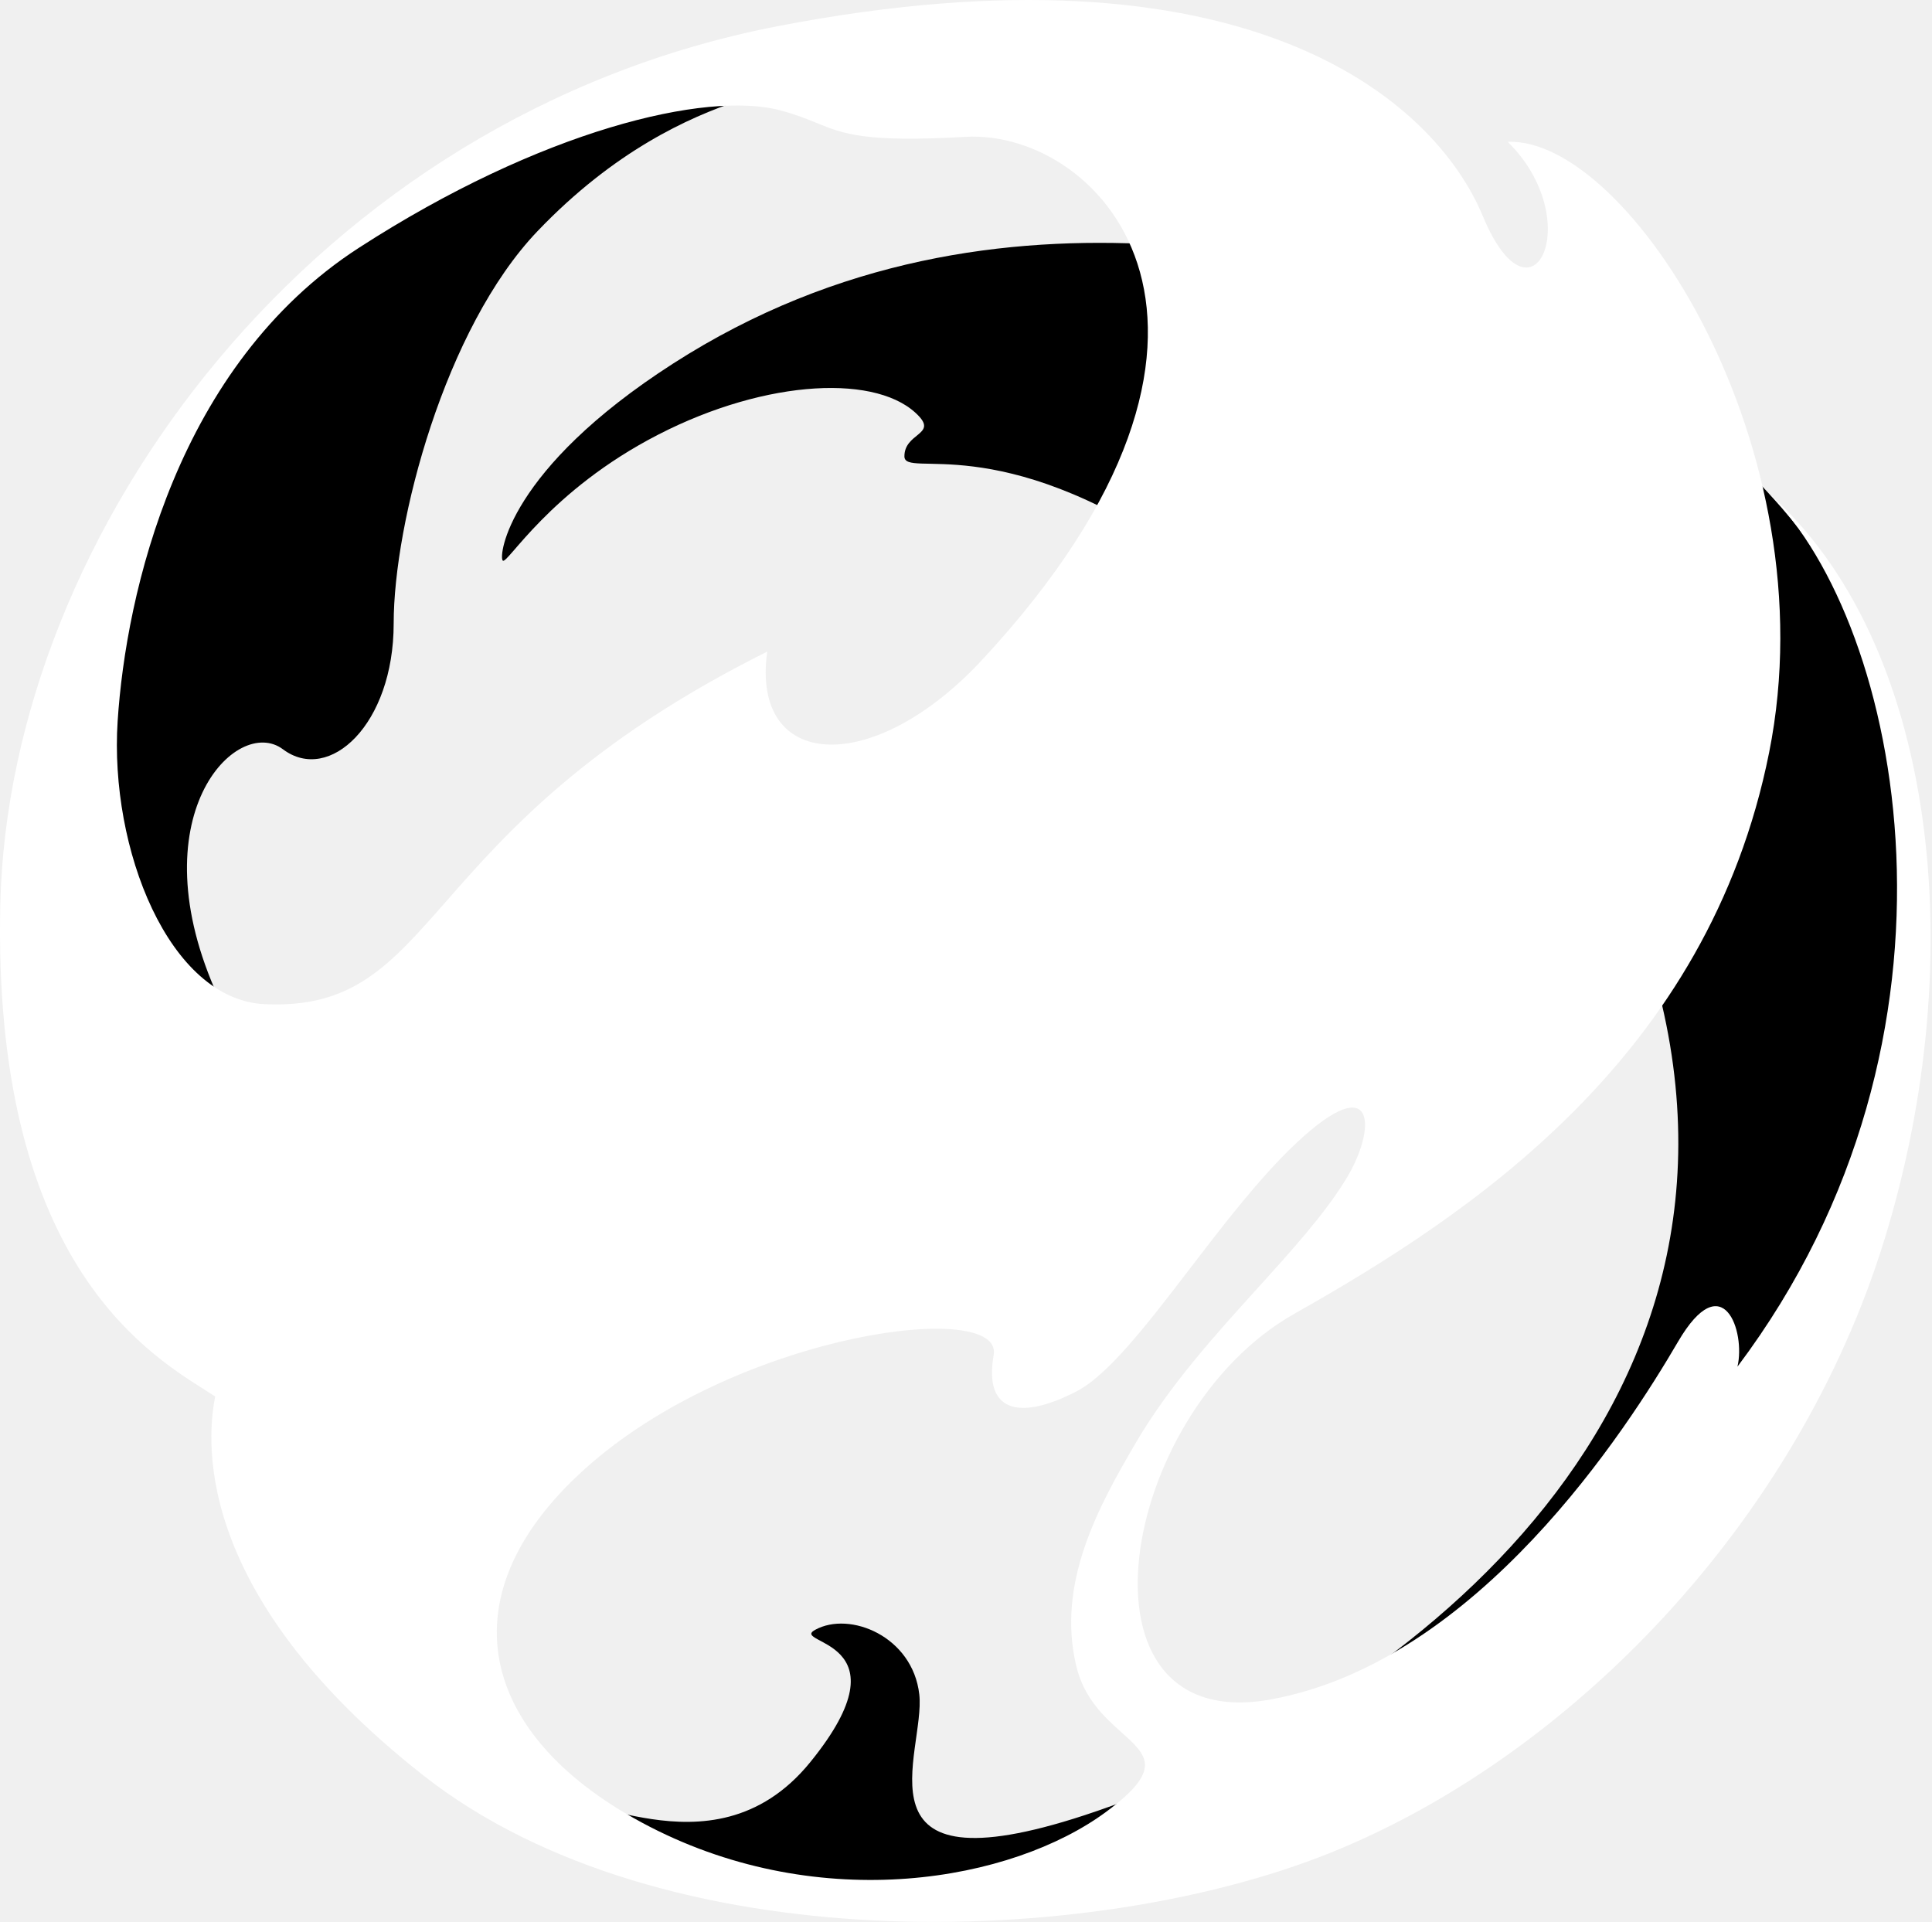
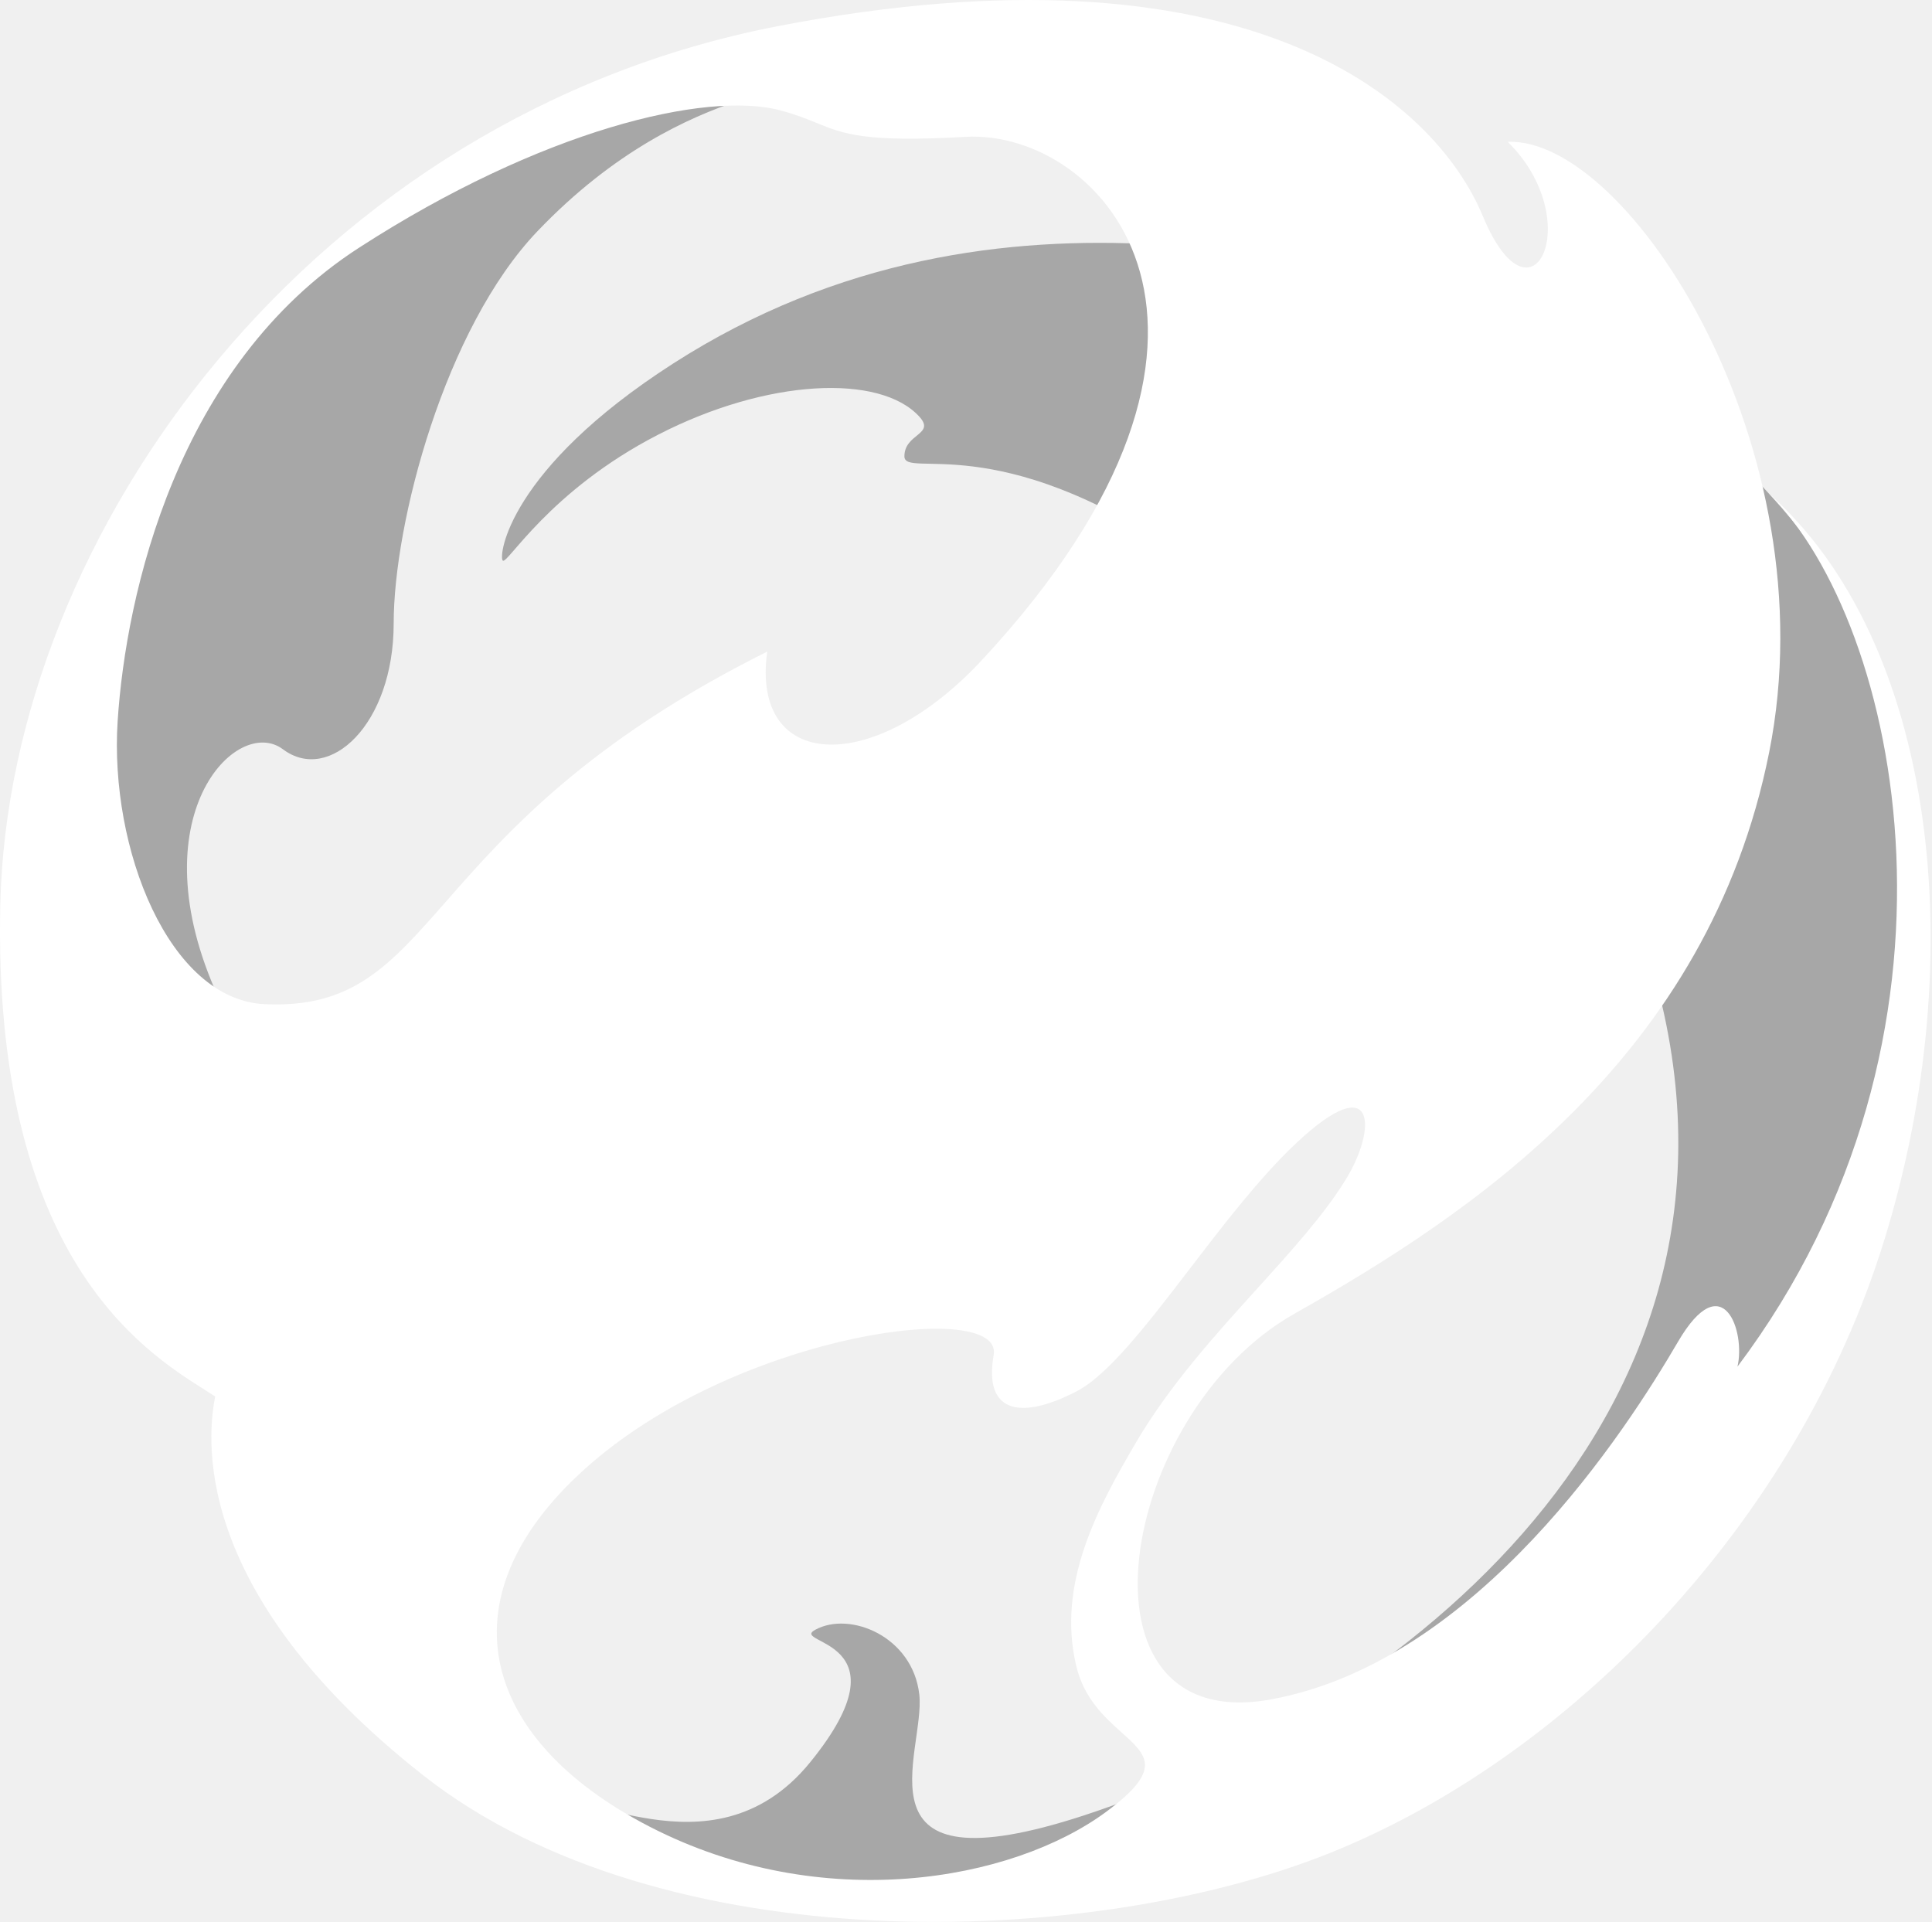
<svg xmlns="http://www.w3.org/2000/svg" width="763" height="759" viewBox="0 0 763 759" fill="none">
-   <path d="M86.28 393.952C118.918 465.2 88.891 470.429 60.822 424.673C32.753 378.917 3.379 179.553 155.473 84.119C230.188 37.238 298.428 17.447 314.094 27.905C329.761 38.363 272.838 27.905 212.263 91.309C175.708 129.572 155.473 206.353 155.473 246.226C155.473 286.098 130.015 309.63 111.738 295.903C93.46 282.177 53.642 322.703 86.28 393.952Z" fill="black" />
-   <path d="M357.177 180.206C357.177 171.146 369.579 171.663 363.052 164.519C347.565 147.568 302.997 149.485 259.915 171.663C216.833 193.842 200.303 223.136 198.555 221.387C196.808 219.638 200.682 185.436 265.79 143.602C330.898 101.768 398.301 93.27 456.397 96.539C513.226 99.736 607.242 101.768 692.698 188.704C856.542 355.386 690.087 642.78 536.687 710.974C383.287 779.168 239.679 743.003 231.193 720.779C222.707 698.554 280.12 744.964 319.969 695.94C359.818 646.916 311.483 649.4 321.928 643.647C335.636 636.098 360.441 646.262 363.052 669.14C365.663 692.018 334.983 747.458 428.328 716.857C540.799 679.986 701.964 566.516 654.185 388.069C622.23 268.724 506.007 246.072 466.188 218.772C393.732 169.094 357.177 189.267 357.177 180.206Z" fill="black" />
+   <path d="M86.28 393.952C118.918 465.2 88.891 470.429 60.822 424.673C32.753 378.917 3.379 179.553 155.473 84.119C230.188 37.238 298.428 17.447 314.094 27.905C329.761 38.363 272.838 27.905 212.263 91.309C175.708 129.572 155.473 206.353 155.473 246.226C155.473 286.098 130.015 309.63 111.738 295.903C93.46 282.177 53.642 322.703 86.28 393.952Z" fill="#a7a7a7" />
+   <path d="M357.177 180.206C357.177 171.146 369.579 171.663 363.052 164.519C347.565 147.568 302.997 149.485 259.915 171.663C216.833 193.842 200.303 223.136 198.555 221.387C196.808 219.638 200.682 185.436 265.79 143.602C330.898 101.768 398.301 93.27 456.397 96.539C513.226 99.736 607.242 101.768 692.698 188.704C856.542 355.386 690.087 642.78 536.687 710.974C383.287 779.168 239.679 743.003 231.193 720.779C222.707 698.554 280.12 744.964 319.969 695.94C359.818 646.916 311.483 649.4 321.928 643.647C335.636 636.098 360.441 646.262 363.052 669.14C365.663 692.018 334.983 747.458 428.328 716.857C540.799 679.986 701.964 566.516 654.185 388.069C622.23 268.724 506.007 246.072 466.188 218.772C393.732 169.094 357.177 189.267 357.177 180.206Z" fill="#a7a7a7" />
  <path fill-rule="evenodd" clip-rule="evenodd" d="M595.436 56.012C626.769 86.734 605.228 132.49 585.645 85.427C566.062 38.363 490.993 -25.041 307.567 10.256C124.14 45.554 3.379 210.275 0.115 357.347C-2.962 495.986 56.608 533.559 80.946 548.91C82.427 549.844 83.776 550.695 84.974 551.482C82.363 565.209 73.224 627.307 167.222 701.17C261.22 775.032 430.286 769.803 524.937 731.891C619.588 693.979 709.67 601.814 744.266 489.385C778.863 376.956 764.339 253.252 698.532 194.832C750.794 246.552 784.737 408.659 686.17 539.716C689.434 525.99 680.495 499.396 662.671 529.912C642.435 564.555 583.686 656.067 502.091 671.101C420.495 686.135 441.383 558.234 511.229 518.799C581.075 479.365 674.616 417.483 698.671 297.211C722.725 176.938 643.088 54.051 595.436 56.012ZM387.857 260.606C344.764 307.023 296.47 304.401 302.997 257.338C231.54 292.949 199.681 329.235 176.316 355.847C153.792 381.501 139.161 398.165 104.557 396.566C66.697 394.816 43.197 335.122 46.461 284.791C49.725 234.46 69.961 144.255 141.765 97.846C213.569 51.437 278.845 35.749 308.22 43.593C314.362 45.233 318.578 46.952 322.464 48.537C333.253 52.936 341.499 56.298 381.329 54.051C435.509 50.995 508.618 130.529 387.857 260.606ZM469.931 500.998L469.932 500.998C483.376 483.462 497.629 464.872 511.882 451.473C543.867 421.405 543.738 445.936 531.465 465.853C522.921 479.719 510.123 493.851 496.43 508.97C479.783 527.351 461.816 547.19 448.564 569.784C433.538 595.404 417.231 625.345 425.065 658.028C428.149 670.896 436.394 678.292 442.986 684.206C453.138 693.313 459.372 698.905 436.814 715.549C399.607 743.003 324.539 756.375 256.651 721.432C188.764 686.489 173.75 629.267 233.804 577.628C293.859 525.99 396.343 512.916 392.426 535.141C388.509 557.365 402.218 561.287 425.065 549.521C437.731 542.998 453.205 522.815 469.931 500.998Z" fill="white" />
</svg>
